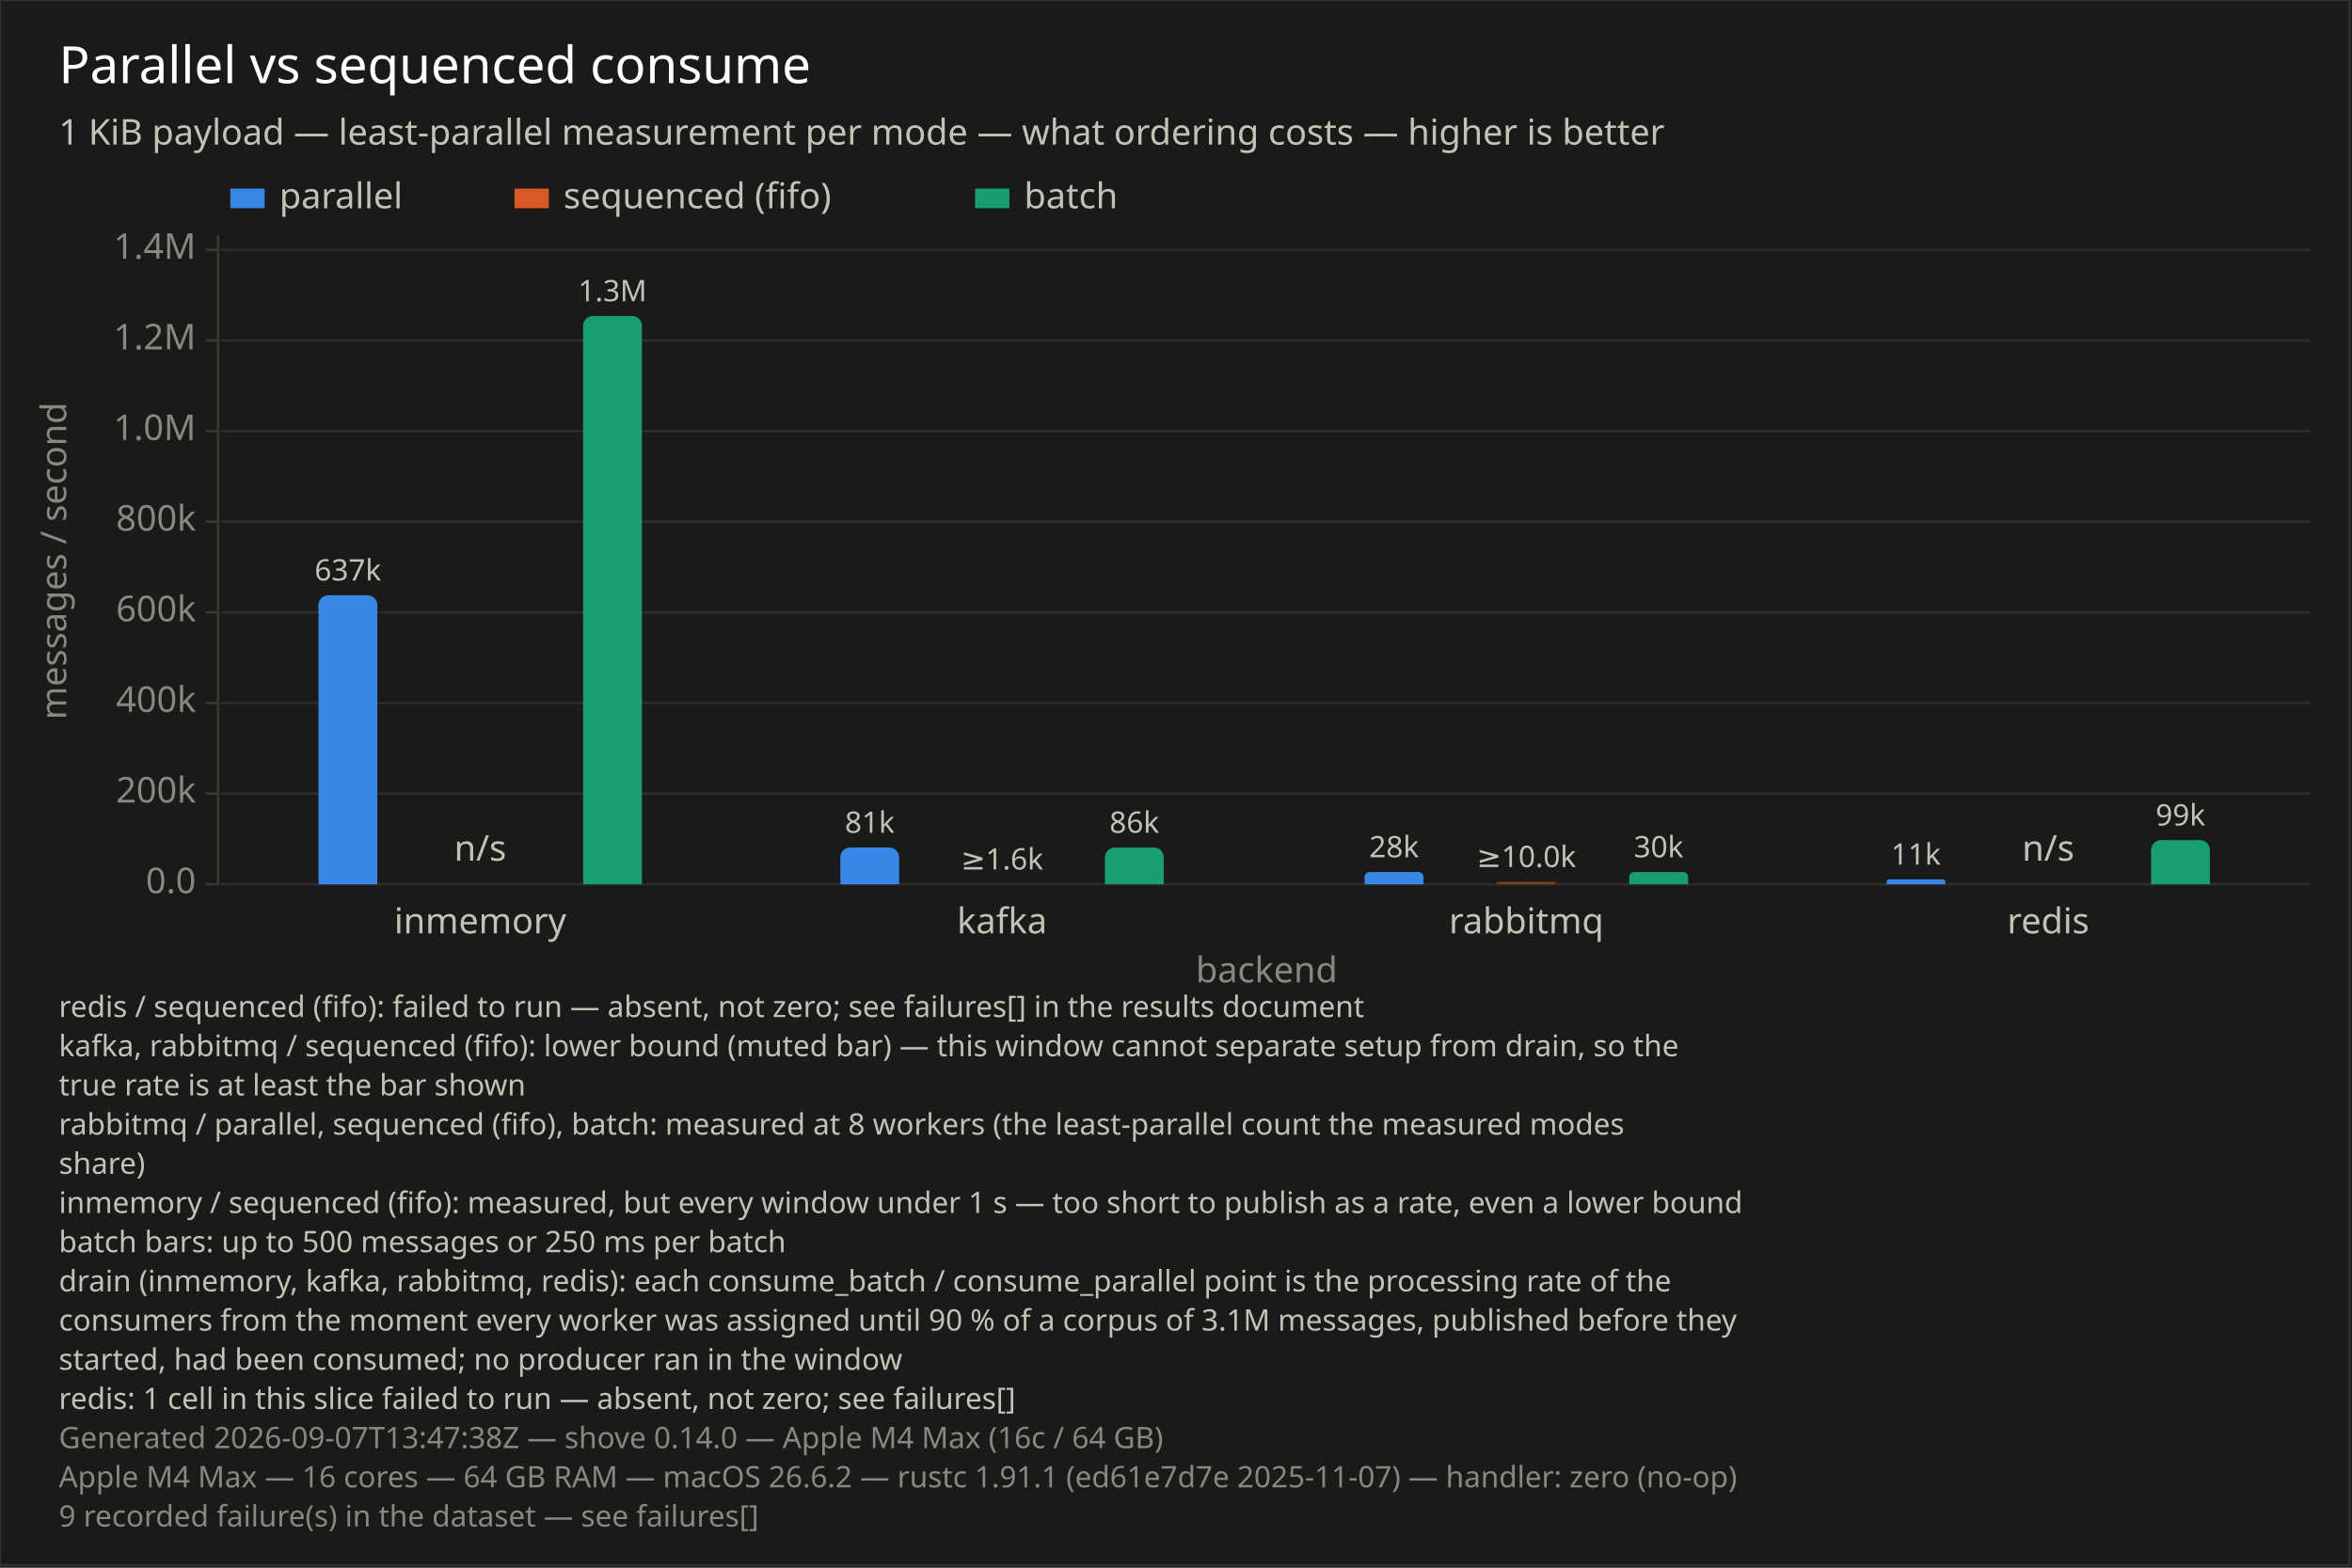
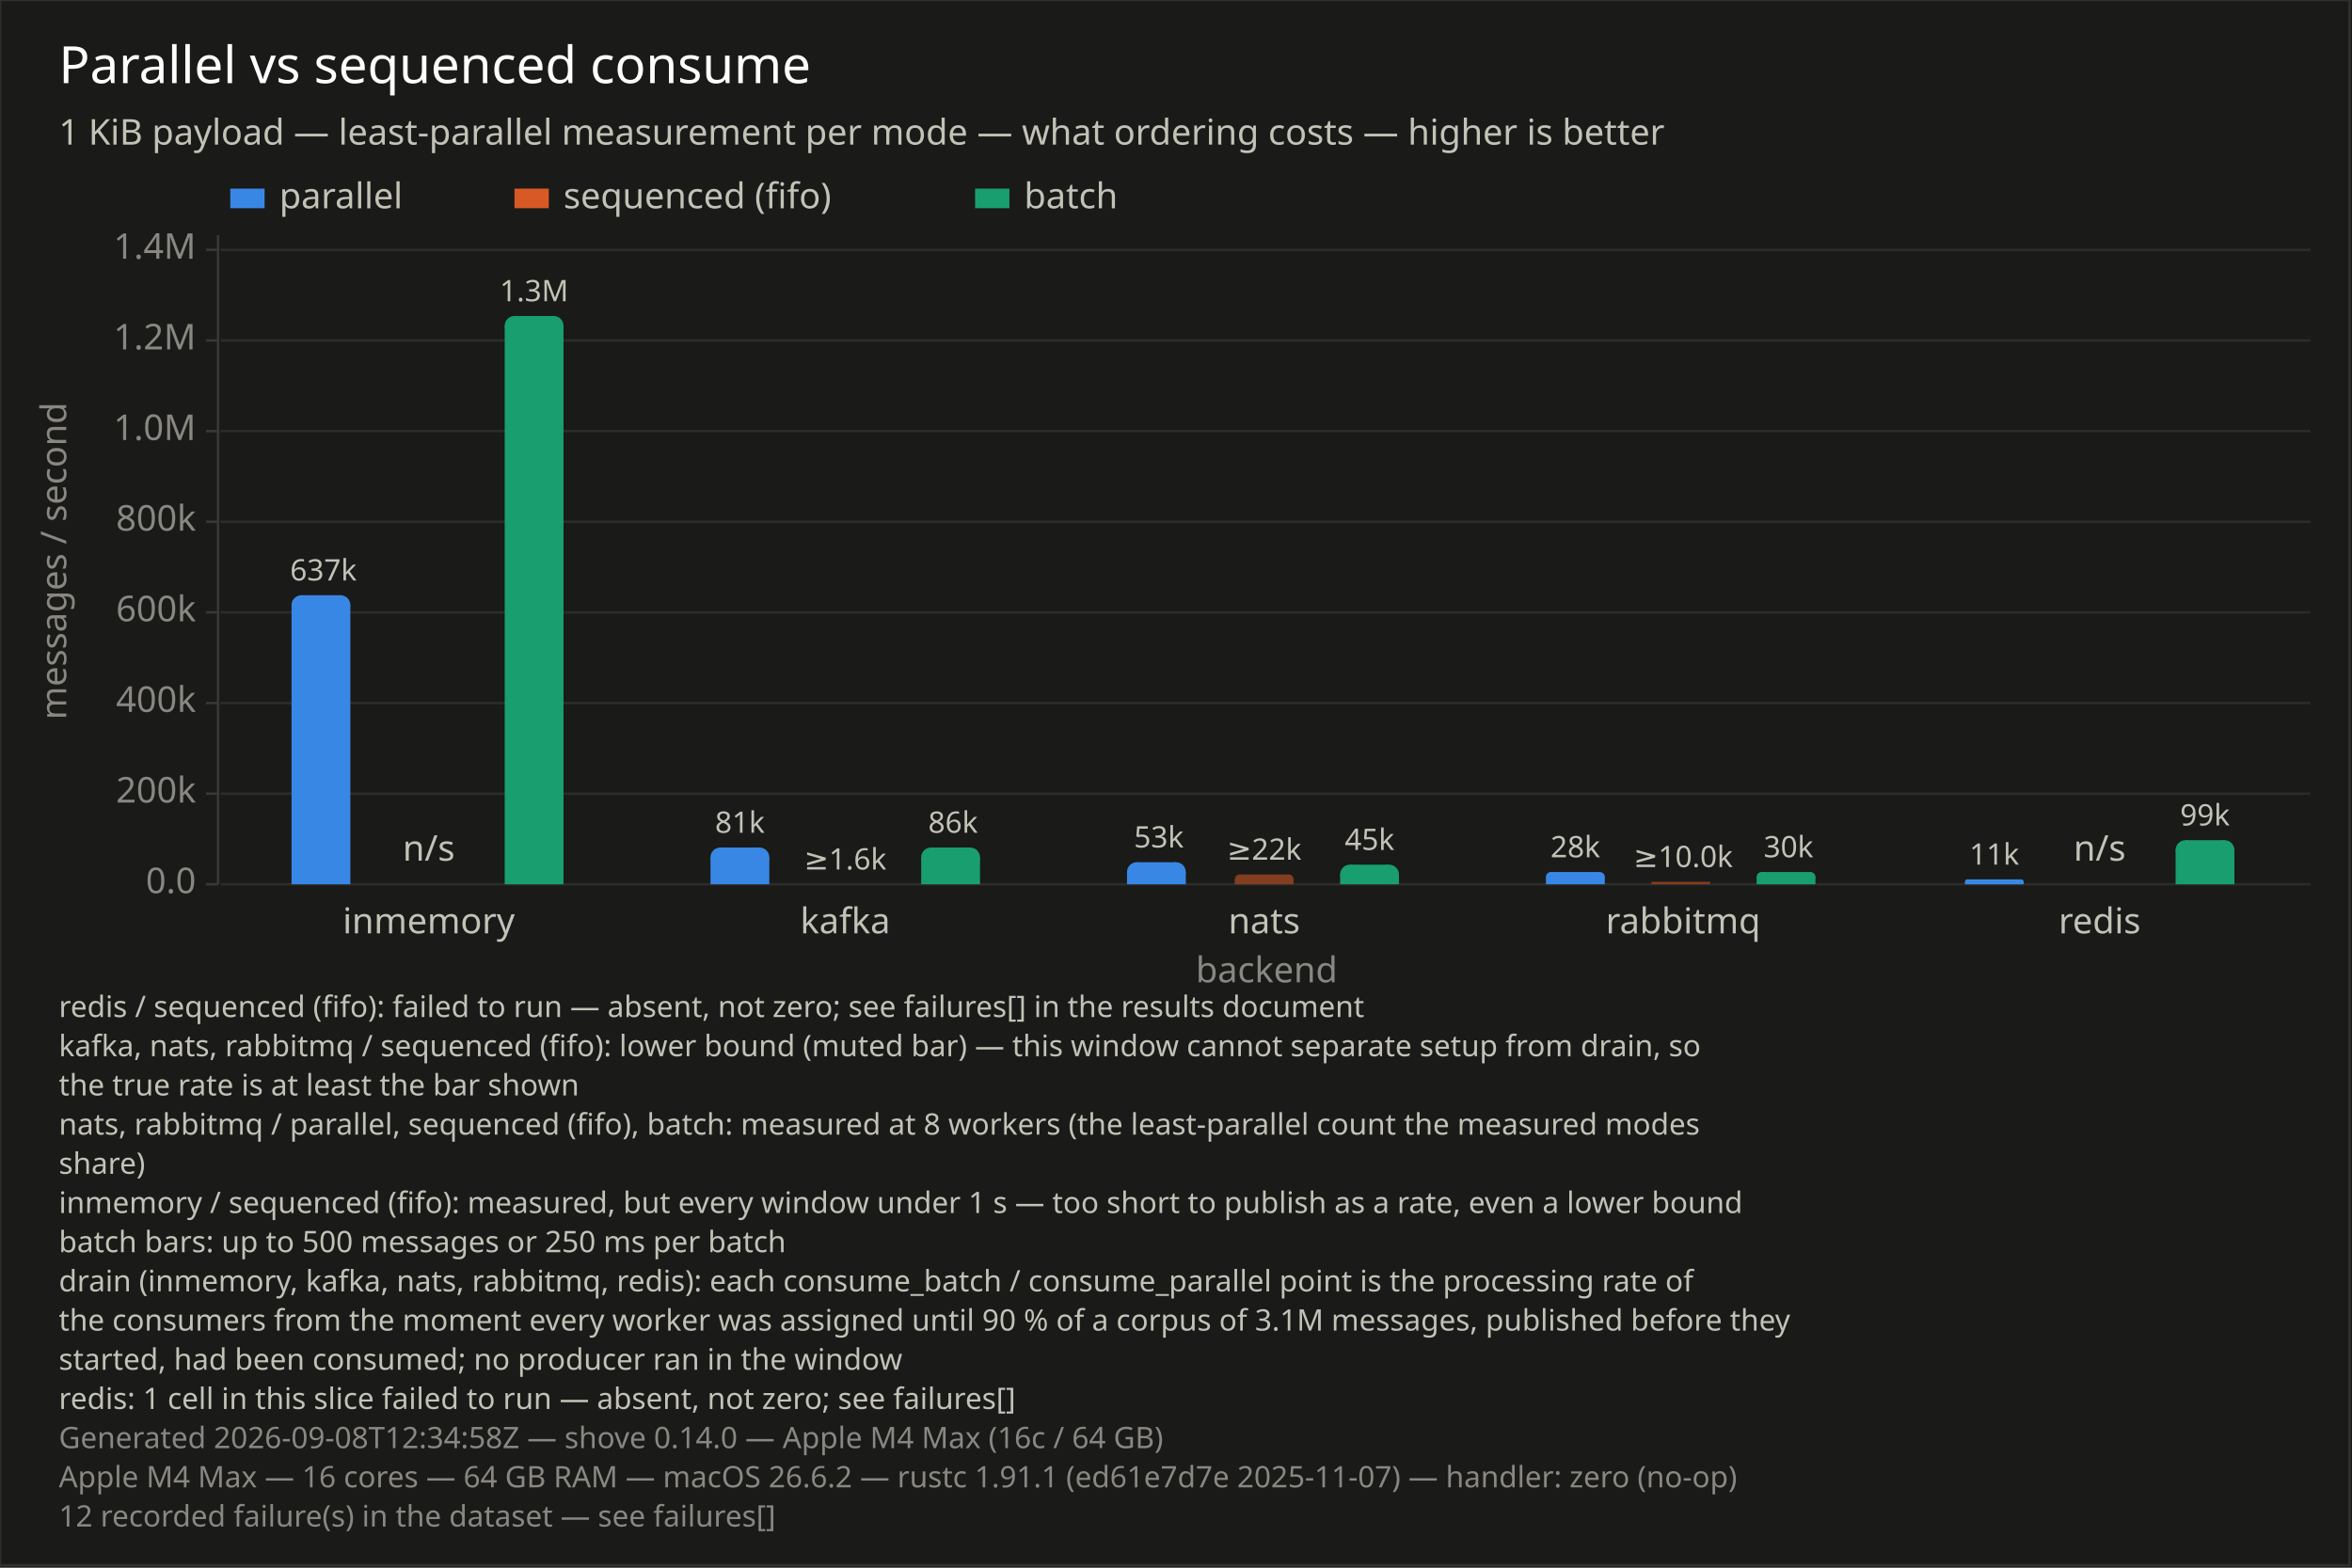
<svg xmlns="http://www.w3.org/2000/svg" width="960" height="640" viewBox="0 0 960 640">
  <rect x="0" y="0" width="960" height="640" opacity="1" fill="#1A1A19" stroke="none" />
  <rect x="0" y="0" width="959" height="639" opacity="0.1" fill="none" stroke="#FFFFFF" />
  <text x="24" y="18" dy="0.76em" text-anchor="start" font-family="sans-serif" font-size="20.968" opacity="1" fill="#FFFFFF">
Parallel vs sequenced consume
</text>
  <text x="24" y="48" dy="0.76em" text-anchor="start" font-family="sans-serif" font-size="14.516" opacity="1" fill="#C3C2B7">
1 KiB payload — least-parallel measurement per mode — what ordering costs — higher is better
</text>
  <text x="24" y="406" dy="0.76em" text-anchor="start" font-family="sans-serif" font-size="12.097" opacity="1" fill="#C3C2B7">
redis / sequenced (fifo): failed to run — absent, not zero; see failures[] in the results document
</text>
  <text x="24" y="422" dy="0.76em" text-anchor="start" font-family="sans-serif" font-size="12.097" opacity="1" fill="#C3C2B7">
- kafka, rabbitmq / sequenced (fifo): lower bound (muted bar) — this window cannot separate setup from drain, so the
+ kafka, nats, rabbitmq / sequenced (fifo): lower bound (muted bar) — this window cannot separate setup from drain, so
</text>
  <text x="24" y="438" dy="0.76em" text-anchor="start" font-family="sans-serif" font-size="12.097" opacity="1" fill="#C3C2B7">
- true rate is at least the bar shown
+ the true rate is at least the bar shown
</text>
  <text x="24" y="454" dy="0.76em" text-anchor="start" font-family="sans-serif" font-size="12.097" opacity="1" fill="#C3C2B7">
- rabbitmq / parallel, sequenced (fifo), batch: measured at 8 workers (the least-parallel count the measured modes
+ nats, rabbitmq / parallel, sequenced (fifo), batch: measured at 8 workers (the least-parallel count the measured modes
</text>
  <text x="24" y="470" dy="0.76em" text-anchor="start" font-family="sans-serif" font-size="12.097" opacity="1" fill="#C3C2B7">
share)
</text>
  <text x="24" y="486" dy="0.76em" text-anchor="start" font-family="sans-serif" font-size="12.097" opacity="1" fill="#C3C2B7">
inmemory / sequenced (fifo): measured, but every window under 1 s — too short to publish as a rate, even a lower bound
</text>
  <text x="24" y="502" dy="0.76em" text-anchor="start" font-family="sans-serif" font-size="12.097" opacity="1" fill="#C3C2B7">
batch bars: up to 500 messages or 250 ms per batch
</text>
  <text x="24" y="518" dy="0.76em" text-anchor="start" font-family="sans-serif" font-size="12.097" opacity="1" fill="#C3C2B7">
- drain (inmemory, kafka, rabbitmq, redis): each consume_batch / consume_parallel point is the processing rate of the
+ drain (inmemory, kafka, nats, rabbitmq, redis): each consume_batch / consume_parallel point is the processing rate of
</text>
  <text x="24" y="534" dy="0.76em" text-anchor="start" font-family="sans-serif" font-size="12.097" opacity="1" fill="#C3C2B7">
- consumers from the moment every worker was assigned until 90 % of a corpus of 3.1M messages, published before they
+ the consumers from the moment every worker was assigned until 90 % of a corpus of 3.1M messages, published before they
</text>
  <text x="24" y="550" dy="0.76em" text-anchor="start" font-family="sans-serif" font-size="12.097" opacity="1" fill="#C3C2B7">
started, had been consumed; no producer ran in the window
</text>
  <text x="24" y="566" dy="0.76em" text-anchor="start" font-family="sans-serif" font-size="12.097" opacity="1" fill="#C3C2B7">
redis: 1 cell in this slice failed to run — absent, not zero; see failures[]
</text>
  <text x="24" y="582" dy="0.76em" text-anchor="start" font-family="sans-serif" font-size="12.097" opacity="1" fill="#898781">
- Generated 2026-09-07T13:47:38Z — shove 0.14.0 — Apple M4 Max (16c / 64 GB)
+ Generated 2026-09-08T12:34:58Z — shove 0.14.0 — Apple M4 Max (16c / 64 GB)
</text>
  <text x="24" y="598" dy="0.76em" text-anchor="start" font-family="sans-serif" font-size="12.097" opacity="1" fill="#898781">
Apple M4 Max — 16 cores — 64 GB RAM — macOS 26.6.2 — rustc 1.91.1 (ed61e7d7e 2025-11-07) — handler: zero (no-op)
</text>
  <text x="24" y="614" dy="0.76em" text-anchor="start" font-family="sans-serif" font-size="12.097" opacity="1" fill="#898781">
- 9 recorded failure(s) in the dataset — see failures[]
+ 12 recorded failure(s) in the dataset — see failures[]
</text>
  <text x="16" y="229" dy="0.76em" text-anchor="middle" font-family="sans-serif" font-size="14.516" opacity="1" fill="#898781" transform="rotate(270, 16, 229)">
messages / second
</text>
  <line opacity="1" stroke="#2C2C2A" stroke-width="1" x1="90" y1="361" x2="943" y2="361" />
  <line opacity="1" stroke="#2C2C2A" stroke-width="1" x1="90" y1="324" x2="943" y2="324" />
  <line opacity="1" stroke="#2C2C2A" stroke-width="1" x1="90" y1="287" x2="943" y2="287" />
  <line opacity="1" stroke="#2C2C2A" stroke-width="1" x1="90" y1="250" x2="943" y2="250" />
  <line opacity="1" stroke="#2C2C2A" stroke-width="1" x1="90" y1="213" x2="943" y2="213" />
  <line opacity="1" stroke="#2C2C2A" stroke-width="1" x1="90" y1="176" x2="943" y2="176" />
  <line opacity="1" stroke="#2C2C2A" stroke-width="1" x1="90" y1="139" x2="943" y2="139" />
  <line opacity="1" stroke="#2C2C2A" stroke-width="1" x1="90" y1="102" x2="943" y2="102" />
  <polyline fill="none" opacity="1" stroke="#383835" stroke-width="1" points="89,96 89,361 " />
  <text x="80" y="361" dy="0.5ex" text-anchor="end" font-family="sans-serif" font-size="14.516" opacity="1" fill="#898781">
0.0
</text>
  <polyline fill="none" opacity="1" stroke="#383835" stroke-width="1" points="84,361 89,361 " />
  <text x="80" y="324" dy="0.5ex" text-anchor="end" font-family="sans-serif" font-size="14.516" opacity="1" fill="#898781">
200k
</text>
  <polyline fill="none" opacity="1" stroke="#383835" stroke-width="1" points="84,324 89,324 " />
  <text x="80" y="287" dy="0.5ex" text-anchor="end" font-family="sans-serif" font-size="14.516" opacity="1" fill="#898781">
400k
</text>
  <polyline fill="none" opacity="1" stroke="#383835" stroke-width="1" points="84,287 89,287 " />
  <text x="80" y="250" dy="0.5ex" text-anchor="end" font-family="sans-serif" font-size="14.516" opacity="1" fill="#898781">
600k
</text>
  <polyline fill="none" opacity="1" stroke="#383835" stroke-width="1" points="84,250 89,250 " />
  <text x="80" y="213" dy="0.5ex" text-anchor="end" font-family="sans-serif" font-size="14.516" opacity="1" fill="#898781">
800k
</text>
  <polyline fill="none" opacity="1" stroke="#383835" stroke-width="1" points="84,213 89,213 " />
  <text x="80" y="176" dy="0.5ex" text-anchor="end" font-family="sans-serif" font-size="14.516" opacity="1" fill="#898781">
1.0M
</text>
  <polyline fill="none" opacity="1" stroke="#383835" stroke-width="1" points="84,176 89,176 " />
  <text x="80" y="139" dy="0.5ex" text-anchor="end" font-family="sans-serif" font-size="14.516" opacity="1" fill="#898781">
1.2M
</text>
  <polyline fill="none" opacity="1" stroke="#383835" stroke-width="1" points="84,139 89,139 " />
  <text x="80" y="102" dy="0.5ex" text-anchor="end" font-family="sans-serif" font-size="14.516" opacity="1" fill="#898781">
1.4M
</text>
  <polyline fill="none" opacity="1" stroke="#383835" stroke-width="1" points="84,102 89,102 " />
-   <rect x="130" y="247" width="24" height="114" opacity="1" fill="#3987E5" stroke="none" />
-   <rect x="134" y="243" width="16" height="5" opacity="1" fill="#3987E5" stroke="none" />
-   <circle cx="134" cy="247" r="4" opacity="1" fill="#3987E5" stroke="none" stroke-width="0" />
-   <circle cx="150" cy="247" r="4" opacity="1" fill="#3987E5" stroke="none" stroke-width="0" />
-   <text x="142" y="240" dy="-0.5ex" text-anchor="middle" font-family="sans-serif" font-size="12.097" opacity="1" fill="#C3C2B7">
+   <rect x="119" y="247" width="24" height="114" opacity="1" fill="#3987E5" stroke="none" />
+   <rect x="123" y="243" width="16" height="5" opacity="1" fill="#3987E5" stroke="none" />
+   <circle cx="123" cy="247" r="4" opacity="1" fill="#3987E5" stroke="none" stroke-width="0" />
+   <circle cx="139" cy="247" r="4" opacity="1" fill="#3987E5" stroke="none" stroke-width="0" />
+   <text x="132" y="240" dy="-0.5ex" text-anchor="middle" font-family="sans-serif" font-size="12.097" opacity="1" fill="#C3C2B7">
637k
</text>
-   <text x="196" y="355" dy="-0.5ex" text-anchor="middle" font-family="sans-serif" font-size="14.516" opacity="1" fill="#C3C2B7">
+   <text x="175" y="355" dy="-0.5ex" text-anchor="middle" font-family="sans-serif" font-size="14.516" opacity="1" fill="#C3C2B7">
n/s
</text>
-   <rect x="238" y="133" width="24" height="228" opacity="1" fill="#199E70" stroke="none" />
-   <rect x="242" y="129" width="16" height="5" opacity="1" fill="#199E70" stroke="none" />
-   <circle cx="242" cy="133" r="4" opacity="1" fill="#199E70" stroke="none" stroke-width="0" />
-   <circle cx="258" cy="133" r="4" opacity="1" fill="#199E70" stroke="none" stroke-width="0" />
-   <text x="250" y="126" dy="-0.5ex" text-anchor="middle" font-family="sans-serif" font-size="12.097" opacity="1" fill="#C3C2B7">
+   <rect x="206" y="133" width="24" height="228" opacity="1" fill="#199E70" stroke="none" />
+   <rect x="210" y="129" width="16" height="5" opacity="1" fill="#199E70" stroke="none" />
+   <circle cx="210" cy="133" r="4" opacity="1" fill="#199E70" stroke="none" stroke-width="0" />
+   <circle cx="226" cy="133" r="4" opacity="1" fill="#199E70" stroke="none" stroke-width="0" />
+   <text x="218" y="126" dy="-0.5ex" text-anchor="middle" font-family="sans-serif" font-size="12.097" opacity="1" fill="#C3C2B7">
1.3M
</text>
-   <rect x="343" y="350" width="24" height="11" opacity="1" fill="#3987E5" stroke="none" />
-   <rect x="347" y="346" width="16" height="5" opacity="1" fill="#3987E5" stroke="none" />
-   <circle cx="347" cy="350" r="4" opacity="1" fill="#3987E5" stroke="none" stroke-width="0" />
-   <circle cx="363" cy="350" r="4" opacity="1" fill="#3987E5" stroke="none" stroke-width="0" />
-   <text x="355" y="343" dy="-0.5ex" text-anchor="middle" font-family="sans-serif" font-size="12.097" opacity="1" fill="#C3C2B7">
+   <rect x="290" y="350" width="24" height="11" opacity="1" fill="#3987E5" stroke="none" />
+   <rect x="294" y="346" width="16" height="5" opacity="1" fill="#3987E5" stroke="none" />
+   <circle cx="294" cy="350" r="4" opacity="1" fill="#3987E5" stroke="none" stroke-width="0" />
+   <circle cx="310" cy="350" r="4" opacity="1" fill="#3987E5" stroke="none" stroke-width="0" />
+   <text x="302" y="343" dy="-0.5ex" text-anchor="middle" font-family="sans-serif" font-size="12.097" opacity="1" fill="#C3C2B7">
81k
</text>
-   <text x="409" y="358" dy="-0.5ex" text-anchor="middle" font-family="sans-serif" font-size="12.097" opacity="1" fill="#C3C2B7">
+   <text x="345" y="358" dy="-0.5ex" text-anchor="middle" font-family="sans-serif" font-size="12.097" opacity="1" fill="#C3C2B7">
≥1.6k
</text>
-   <rect x="451" y="350" width="24" height="11" opacity="1" fill="#199E70" stroke="none" />
-   <rect x="455" y="346" width="16" height="5" opacity="1" fill="#199E70" stroke="none" />
-   <circle cx="455" cy="350" r="4" opacity="1" fill="#199E70" stroke="none" stroke-width="0" />
-   <circle cx="471" cy="350" r="4" opacity="1" fill="#199E70" stroke="none" stroke-width="0" />
-   <text x="463" y="343" dy="-0.5ex" text-anchor="middle" font-family="sans-serif" font-size="12.097" opacity="1" fill="#C3C2B7">
+   <rect x="376" y="350" width="24" height="11" opacity="1" fill="#199E70" stroke="none" />
+   <rect x="380" y="346" width="16" height="5" opacity="1" fill="#199E70" stroke="none" />
+   <circle cx="380" cy="350" r="4" opacity="1" fill="#199E70" stroke="none" stroke-width="0" />
+   <circle cx="396" cy="350" r="4" opacity="1" fill="#199E70" stroke="none" stroke-width="0" />
+   <text x="389" y="343" dy="-0.5ex" text-anchor="middle" font-family="sans-serif" font-size="12.097" opacity="1" fill="#C3C2B7">
86k
</text>
-   <rect x="557" y="358" width="24" height="3" opacity="1" fill="#3987E5" stroke="none" />
-   <rect x="559" y="356" width="20" height="3" opacity="1" fill="#3987E5" stroke="none" />
-   <circle cx="559" cy="358" r="2" opacity="1" fill="#3987E5" stroke="none" stroke-width="0" />
-   <circle cx="579" cy="358" r="2" opacity="1" fill="#3987E5" stroke="none" stroke-width="0" />
-   <text x="569" y="353" dy="-0.5ex" text-anchor="middle" font-family="sans-serif" font-size="12.097" opacity="1" fill="#C3C2B7">
+   <rect x="460" y="356" width="24" height="5" opacity="1" fill="#3987E5" stroke="none" />
+   <rect x="464" y="352" width="16" height="5" opacity="1" fill="#3987E5" stroke="none" />
+   <circle cx="464" cy="356" r="4" opacity="1" fill="#3987E5" stroke="none" stroke-width="0" />
+   <circle cx="480" cy="356" r="4" opacity="1" fill="#3987E5" stroke="none" stroke-width="0" />
+   <text x="473" y="349" dy="-0.5ex" text-anchor="middle" font-family="sans-serif" font-size="12.097" opacity="1" fill="#C3C2B7">
+ 53k
+ </text>
+   <rect x="504" y="359" width="24" height="2" opacity="1" fill="#833D20" stroke="none" />
+   <rect x="506" y="357" width="20" height="3" opacity="1" fill="#833D20" stroke="none" />
+   <circle cx="506" cy="359" r="2" opacity="1" fill="#833D20" stroke="none" stroke-width="0" />
+   <circle cx="526" cy="359" r="2" opacity="1" fill="#833D20" stroke="none" stroke-width="0" />
+   <text x="516" y="354" dy="-0.5ex" text-anchor="middle" font-family="sans-serif" font-size="12.097" opacity="1" fill="#C3C2B7">
+ ≥22k
+ </text>
+   <rect x="547" y="357" width="24" height="4" opacity="1" fill="#199E70" stroke="none" />
+   <rect x="551" y="353" width="16" height="5" opacity="1" fill="#199E70" stroke="none" />
+   <circle cx="551" cy="357" r="4" opacity="1" fill="#199E70" stroke="none" stroke-width="0" />
+   <circle cx="567" cy="357" r="4" opacity="1" fill="#199E70" stroke="none" stroke-width="0" />
+   <text x="559" y="350" dy="-0.5ex" text-anchor="middle" font-family="sans-serif" font-size="12.097" opacity="1" fill="#C3C2B7">
+ 45k
+ </text>
+   <rect x="631" y="358" width="24" height="3" opacity="1" fill="#3987E5" stroke="none" />
+   <rect x="633" y="356" width="20" height="3" opacity="1" fill="#3987E5" stroke="none" />
+   <circle cx="633" cy="358" r="2" opacity="1" fill="#3987E5" stroke="none" stroke-width="0" />
+   <circle cx="653" cy="358" r="2" opacity="1" fill="#3987E5" stroke="none" stroke-width="0" />
+   <text x="643" y="353" dy="-0.5ex" text-anchor="middle" font-family="sans-serif" font-size="12.097" opacity="1" fill="#C3C2B7">
28k
</text>
-   <rect x="611" y="360" width="24" height="1" opacity="1" fill="#833D20" stroke="none" />
-   <text x="623" y="357" dy="-0.5ex" text-anchor="middle" font-family="sans-serif" font-size="12.097" opacity="1" fill="#C3C2B7">
+   <rect x="674" y="360" width="24" height="1" opacity="1" fill="#833D20" stroke="none" />
+   <text x="687" y="357" dy="-0.5ex" text-anchor="middle" font-family="sans-serif" font-size="12.097" opacity="1" fill="#C3C2B7">
≥10.0k
</text>
-   <rect x="665" y="358" width="24" height="3" opacity="1" fill="#199E70" stroke="none" />
-   <rect x="667" y="356" width="20" height="3" opacity="1" fill="#199E70" stroke="none" />
-   <circle cx="667" cy="358" r="2" opacity="1" fill="#199E70" stroke="none" stroke-width="0" />
-   <circle cx="687" cy="358" r="2" opacity="1" fill="#199E70" stroke="none" stroke-width="0" />
-   <text x="677" y="353" dy="-0.5ex" text-anchor="middle" font-family="sans-serif" font-size="12.097" opacity="1" fill="#C3C2B7">
+   <rect x="717" y="358" width="24" height="3" opacity="1" fill="#199E70" stroke="none" />
+   <rect x="719" y="356" width="20" height="3" opacity="1" fill="#199E70" stroke="none" />
+   <circle cx="719" cy="358" r="2" opacity="1" fill="#199E70" stroke="none" stroke-width="0" />
+   <circle cx="739" cy="358" r="2" opacity="1" fill="#199E70" stroke="none" stroke-width="0" />
+   <text x="730" y="353" dy="-0.5ex" text-anchor="middle" font-family="sans-serif" font-size="12.097" opacity="1" fill="#C3C2B7">
30k
</text>
-   <rect x="770" y="360" width="24" height="1" opacity="1" fill="#3987E5" stroke="none" />
-   <rect x="771" y="359" width="22" height="2" opacity="1" fill="#3987E5" stroke="none" />
-   <circle cx="771" cy="360" r="1" opacity="1" fill="#3987E5" stroke="none" stroke-width="0" />
-   <circle cx="793" cy="360" r="1" opacity="1" fill="#3987E5" stroke="none" stroke-width="0" />
-   <text x="782" y="356" dy="-0.5ex" text-anchor="middle" font-family="sans-serif" font-size="12.097" opacity="1" fill="#C3C2B7">
+   <rect x="802" y="360" width="24" height="1" opacity="1" fill="#3987E5" stroke="none" />
+   <rect x="803" y="359" width="22" height="2" opacity="1" fill="#3987E5" stroke="none" />
+   <circle cx="803" cy="360" r="1" opacity="1" fill="#3987E5" stroke="none" stroke-width="0" />
+   <circle cx="825" cy="360" r="1" opacity="1" fill="#3987E5" stroke="none" stroke-width="0" />
+   <text x="814" y="356" dy="-0.5ex" text-anchor="middle" font-family="sans-serif" font-size="12.097" opacity="1" fill="#C3C2B7">
11k
</text>
-   <text x="836" y="355" dy="-0.5ex" text-anchor="middle" font-family="sans-serif" font-size="14.516" opacity="1" fill="#C3C2B7">
+   <text x="857" y="355" dy="-0.5ex" text-anchor="middle" font-family="sans-serif" font-size="14.516" opacity="1" fill="#C3C2B7">
n/s
</text>
-   <rect x="878" y="347" width="24" height="14" opacity="1" fill="#199E70" stroke="none" />
-   <rect x="882" y="343" width="16" height="5" opacity="1" fill="#199E70" stroke="none" />
-   <circle cx="882" cy="347" r="4" opacity="1" fill="#199E70" stroke="none" stroke-width="0" />
-   <circle cx="898" cy="347" r="4" opacity="1" fill="#199E70" stroke="none" stroke-width="0" />
-   <text x="890" y="340" dy="-0.5ex" text-anchor="middle" font-family="sans-serif" font-size="12.097" opacity="1" fill="#C3C2B7">
+   <rect x="888" y="347" width="24" height="14" opacity="1" fill="#199E70" stroke="none" />
+   <rect x="892" y="343" width="16" height="5" opacity="1" fill="#199E70" stroke="none" />
+   <circle cx="892" cy="347" r="4" opacity="1" fill="#199E70" stroke="none" stroke-width="0" />
+   <circle cx="908" cy="347" r="4" opacity="1" fill="#199E70" stroke="none" stroke-width="0" />
+   <text x="900" y="340" dy="-0.5ex" text-anchor="middle" font-family="sans-serif" font-size="12.097" opacity="1" fill="#C3C2B7">
99k
</text>
-   <text x="196" y="370" dy="0.76em" text-anchor="middle" font-family="sans-serif" font-size="14.516" opacity="1" fill="#C3C2B7">
+   <text x="175" y="370" dy="0.76em" text-anchor="middle" font-family="sans-serif" font-size="14.516" opacity="1" fill="#C3C2B7">
inmemory
</text>
-   <text x="409" y="370" dy="0.76em" text-anchor="middle" font-family="sans-serif" font-size="14.516" opacity="1" fill="#C3C2B7">
+   <text x="345" y="370" dy="0.76em" text-anchor="middle" font-family="sans-serif" font-size="14.516" opacity="1" fill="#C3C2B7">
kafka
</text>
-   <text x="623" y="370" dy="0.76em" text-anchor="middle" font-family="sans-serif" font-size="14.516" opacity="1" fill="#C3C2B7">
+   <text x="516" y="370" dy="0.76em" text-anchor="middle" font-family="sans-serif" font-size="14.516" opacity="1" fill="#C3C2B7">
+ nats
+ </text>
+   <text x="687" y="370" dy="0.76em" text-anchor="middle" font-family="sans-serif" font-size="14.516" opacity="1" fill="#C3C2B7">
rabbitmq
</text>
-   <text x="836" y="370" dy="0.76em" text-anchor="middle" font-family="sans-serif" font-size="14.516" opacity="1" fill="#C3C2B7">
+   <text x="857" y="370" dy="0.76em" text-anchor="middle" font-family="sans-serif" font-size="14.516" opacity="1" fill="#C3C2B7">
redis
</text>
  <text x="517" y="390" dy="0.76em" text-anchor="middle" font-family="sans-serif" font-size="14.516" opacity="1" fill="#898781">
backend
</text>
  <rect x="94" y="77" width="14" height="8" opacity="1" fill="#3987E5" stroke="none" />
  <text x="114" y="74" dy="0.76em" text-anchor="start" font-family="sans-serif" font-size="14.516" opacity="1" fill="#C3C2B7">
parallel
</text>
  <rect x="210" y="77" width="14" height="8" opacity="1" fill="#D95926" stroke="none" />
  <text x="230" y="74" dy="0.76em" text-anchor="start" font-family="sans-serif" font-size="14.516" opacity="1" fill="#C3C2B7">
sequenced (fifo)
</text>
  <rect x="398" y="77" width="14" height="8" opacity="1" fill="#199E70" stroke="none" />
  <text x="418" y="74" dy="0.76em" text-anchor="start" font-family="sans-serif" font-size="14.516" opacity="1" fill="#C3C2B7">
batch
</text>
</svg>
